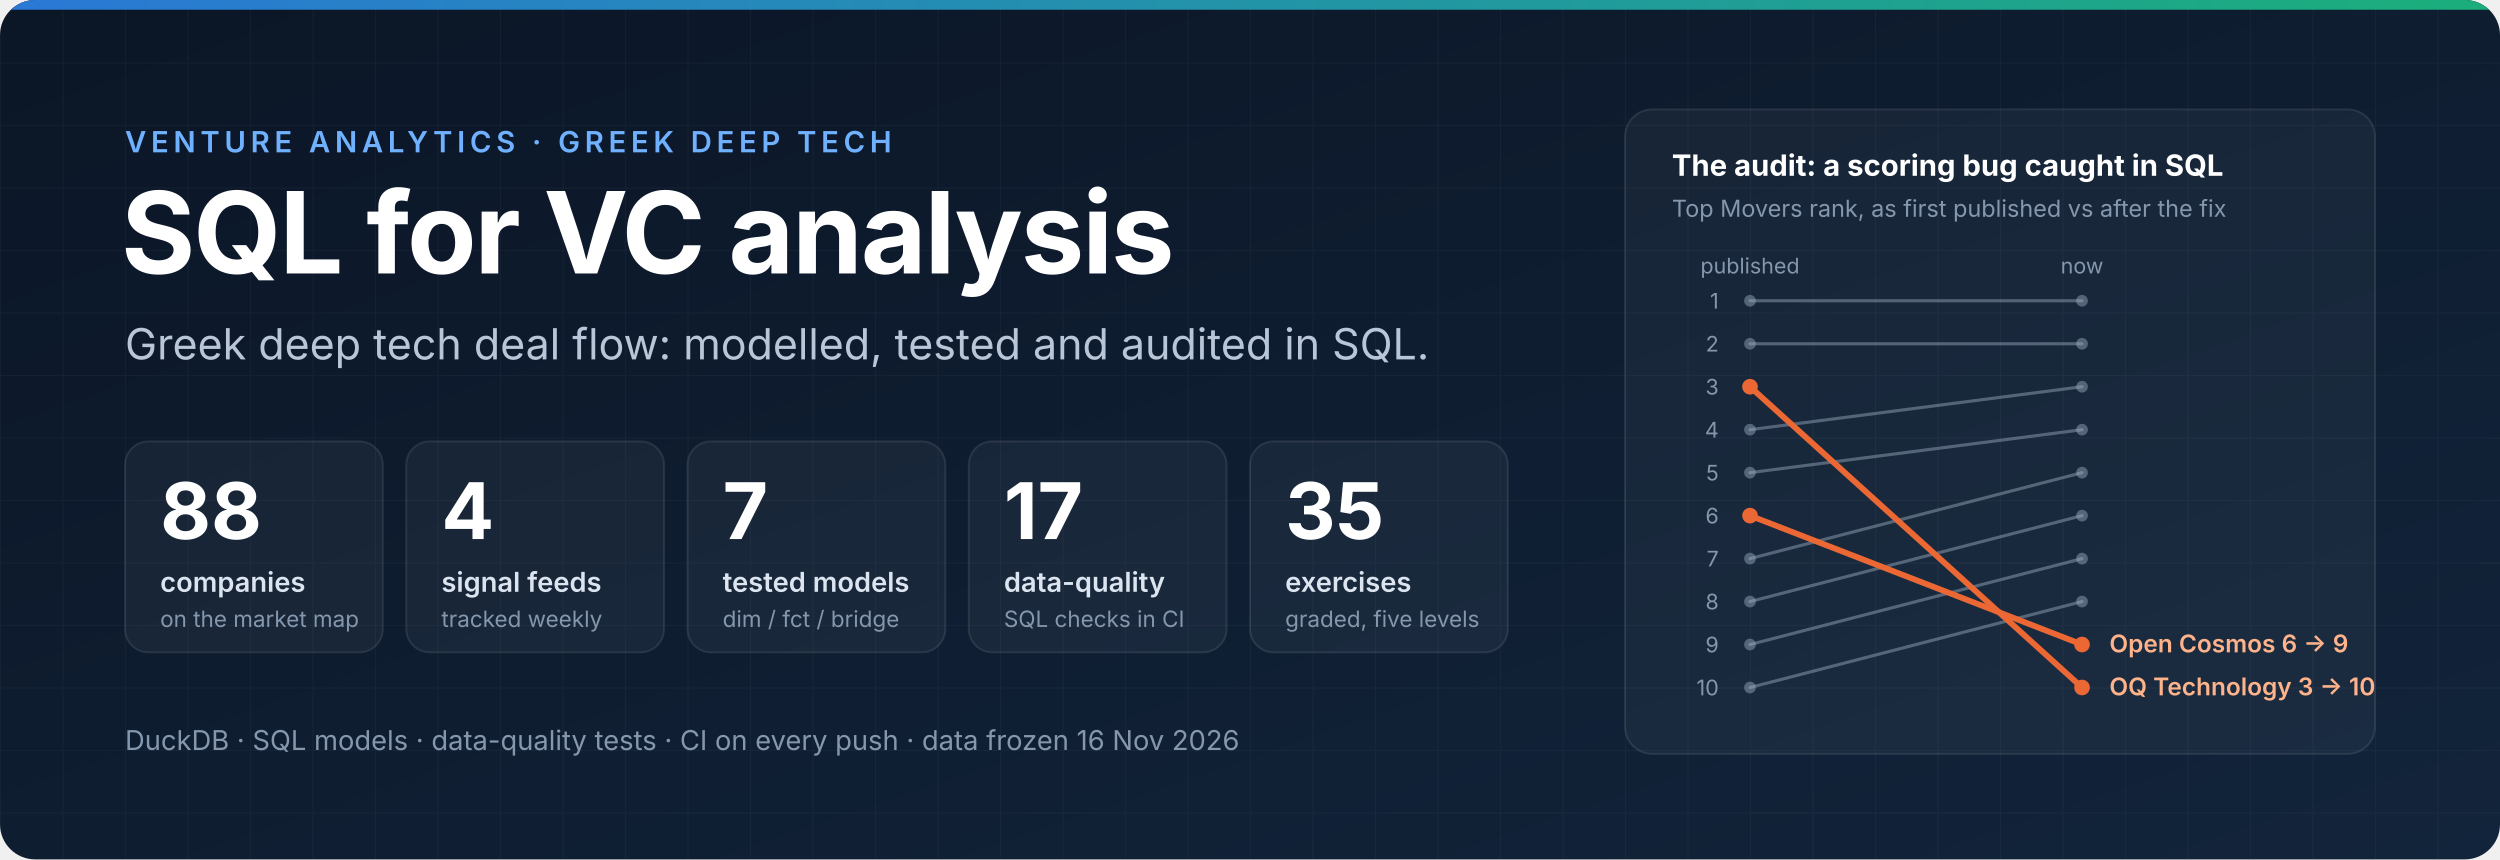
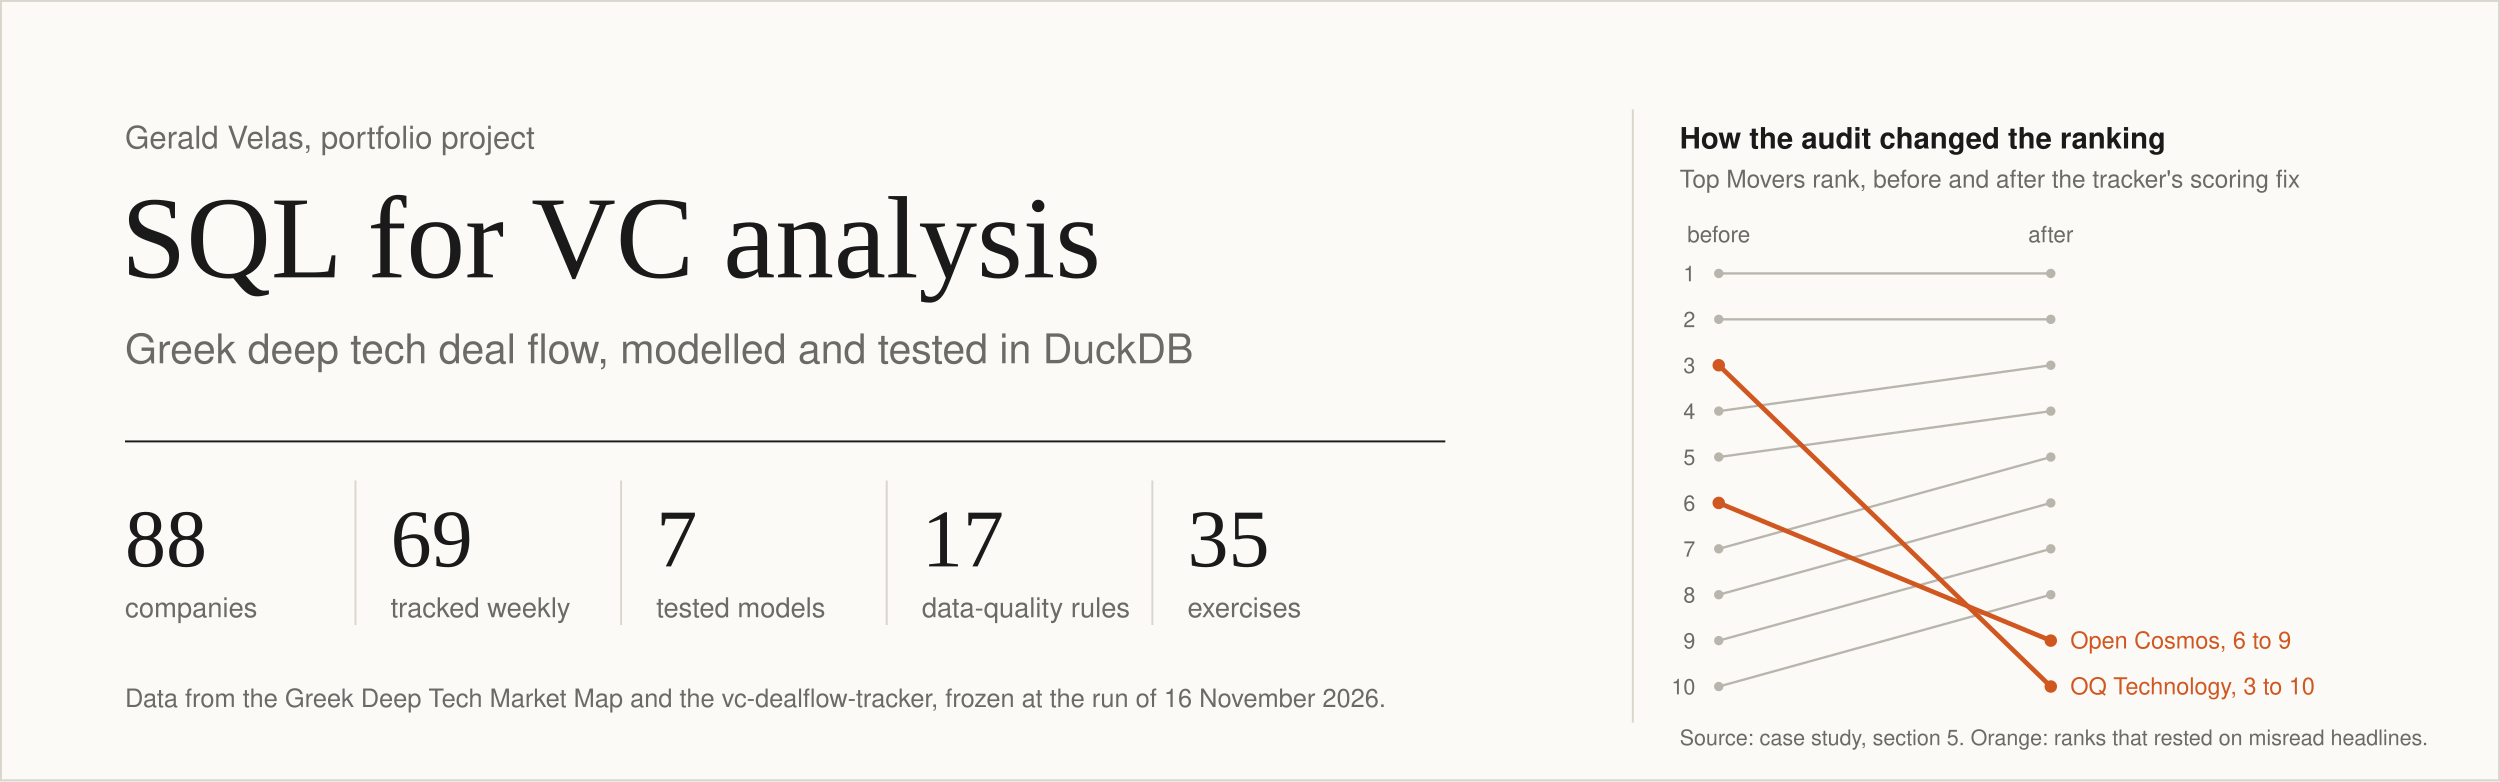
- <svg xmlns="http://www.w3.org/2000/svg" width="1280" height="440" viewBox="0 0 1280 440" role="img" aria-labelledby="t d">
-   <defs>
-     <linearGradient id="bg" x1="0" y1="0" x2="1" y2="1">
-       <stop offset="0" stop-color="#0b1626" />
-       <stop offset="1" stop-color="#12243b" />
-     </linearGradient>
-     <pattern id="grid" width="32" height="32" patternUnits="userSpaceOnUse">
-       <path d="M32 0H0V32" fill="none" stroke="#ffffff" stroke-opacity="0.035" />
-     </pattern>
-     <linearGradient id="rule" x1="0" x2="1">
-       <stop offset="0" stop-color="#2a78d6" />
-       <stop offset="1" stop-color="#1baf7a" />
-     </linearGradient>
-     <clipPath id="card">
-       <rect width="1280" height="440" rx="18" />
-     </clipPath>
-   </defs>
-   <g clip-path="url(#card)">
-     <rect width="1280" height="440" fill="url(#bg)" />
-     <rect width="1280" height="440" fill="url(#grid)" />
-     <rect x="0" y="0" width="1280" height="5" fill="url(#rule)" />
-   </g>
-   <g font-family="'Inter','Segoe UI','Helvetica Neue',Helvetica,Arial,sans-serif">
-     <text x="64" y="78" fill="#6fb1ff" font-size="15" font-weight="600" letter-spacing="2.4">VENTURE ANALYTICS  ·  GREEK DEEP TECH</text>
-     <text x="62" y="140" fill="#ffffff" font-size="58" font-weight="700" letter-spacing="-1">SQL for VC analysis</text>
-     <text x="64" y="184" fill="#b9c6d8" font-size="22">Greek deep tech deal flow: modelled, tested and audited in SQL.</text>
-     <rect x="64" y="226" width="132" height="108" rx="12" fill="#ffffff" fill-opacity="0.045" stroke="#ffffff" stroke-opacity="0.09" />
-     <text x="82" y="276" fill="#ffffff" font-size="40" font-weight="700">88</text>
-     <text x="82" y="303" fill="#dbe4ef" font-size="14" font-weight="600">companies</text>
-     <text x="82" y="321" fill="#8597ad" font-size="11.5">on the market map</text>
-     <rect x="208" y="226" width="132" height="108" rx="12" fill="#ffffff" fill-opacity="0.045" stroke="#ffffff" stroke-opacity="0.09" />
-     <text x="226" y="276" fill="#ffffff" font-size="40" font-weight="700">4</text>
-     <text x="226" y="303" fill="#dbe4ef" font-size="14" font-weight="600">signal feeds</text>
-     <text x="226" y="321" fill="#8597ad" font-size="11.5">tracked weekly</text>
-     <rect x="352" y="226" width="132" height="108" rx="12" fill="#ffffff" fill-opacity="0.045" stroke="#ffffff" stroke-opacity="0.09" />
-     <text x="370" y="276" fill="#ffffff" font-size="40" font-weight="700">7</text>
-     <text x="370" y="303" fill="#dbe4ef" font-size="14" font-weight="600">tested models</text>
-     <text x="370" y="321" fill="#8597ad" font-size="11.5">dim / fct / bridge</text>
-     <rect x="496" y="226" width="132" height="108" rx="12" fill="#ffffff" fill-opacity="0.045" stroke="#ffffff" stroke-opacity="0.09" />
-     <text x="514" y="276" fill="#ffffff" font-size="40" font-weight="700">17</text>
-     <text x="514" y="303" fill="#dbe4ef" font-size="14" font-weight="600">data-quality</text>
-     <text x="514" y="321" fill="#8597ad" font-size="11.5">SQL checks in CI</text>
-     <rect x="640" y="226" width="132" height="108" rx="12" fill="#ffffff" fill-opacity="0.045" stroke="#ffffff" stroke-opacity="0.09" />
-     <text x="658" y="276" fill="#ffffff" font-size="40" font-weight="700">35</text>
-     <text x="658" y="303" fill="#dbe4ef" font-size="14" font-weight="600">exercises</text>
-     <text x="658" y="321" fill="#8597ad" font-size="11.5">graded, five levels</text>
-     <text x="64" y="384" fill="#8597ad" font-size="14">DuckDB  ·  SQL models  ·  data-quality tests  ·  CI on every push  ·  data frozen 16 Nov 2026</text>
-     <rect x="832" y="56" width="384" height="330" rx="14" fill="#ffffff" fill-opacity="0.04" stroke="#ffffff" stroke-opacity="0.09" />
-     <text x="856" y="90" fill="#ffffff" font-size="15" font-weight="700">The audit: a scoring bug caught in SQL</text>
-     <text x="856" y="111" fill="#8597ad" font-size="12">Top Movers rank, as first published vs after the fix</text>
-     <text x="896" y="140" fill="#8597ad" font-size="11" text-anchor="middle">published</text>
-     <text x="1066" y="140" fill="#8597ad" font-size="11" text-anchor="middle">now</text>
-     <line x1="896" y1="154.0" x2="1066" y2="154.0" stroke="#9fb0c4" stroke-width="1.6" stroke-opacity="0.45" stroke-linecap="round" />
-     <circle cx="896" cy="154.0" r="3" fill="#9fb0c4" fill-opacity="0.45" />
-     <circle cx="1066" cy="154.0" r="3" fill="#9fb0c4" fill-opacity="0.45" />
-     <line x1="896" y1="176.0" x2="1066" y2="176.0" stroke="#9fb0c4" stroke-width="1.6" stroke-opacity="0.45" stroke-linecap="round" />
-     <circle cx="896" cy="176.0" r="3" fill="#9fb0c4" fill-opacity="0.45" />
-     <circle cx="1066" cy="176.0" r="3" fill="#9fb0c4" fill-opacity="0.45" />
-     <line x1="896" y1="220.0" x2="1066" y2="198.0" stroke="#9fb0c4" stroke-width="1.6" stroke-opacity="0.45" stroke-linecap="round" />
-     <circle cx="896" cy="220.0" r="3" fill="#9fb0c4" fill-opacity="0.45" />
-     <circle cx="1066" cy="198.0" r="3" fill="#9fb0c4" fill-opacity="0.45" />
-     <line x1="896" y1="242.0" x2="1066" y2="220.0" stroke="#9fb0c4" stroke-width="1.6" stroke-opacity="0.45" stroke-linecap="round" />
-     <circle cx="896" cy="242.0" r="3" fill="#9fb0c4" fill-opacity="0.45" />
-     <circle cx="1066" cy="220.0" r="3" fill="#9fb0c4" fill-opacity="0.45" />
-     <line x1="896" y1="286.0" x2="1066" y2="242.0" stroke="#9fb0c4" stroke-width="1.6" stroke-opacity="0.45" stroke-linecap="round" />
-     <circle cx="896" cy="286.0" r="3" fill="#9fb0c4" fill-opacity="0.45" />
-     <circle cx="1066" cy="242.0" r="3" fill="#9fb0c4" fill-opacity="0.45" />
-     <line x1="896" y1="308.0" x2="1066" y2="264.0" stroke="#9fb0c4" stroke-width="1.6" stroke-opacity="0.45" stroke-linecap="round" />
-     <circle cx="896" cy="308.0" r="3" fill="#9fb0c4" fill-opacity="0.45" />
-     <circle cx="1066" cy="264.0" r="3" fill="#9fb0c4" fill-opacity="0.45" />
-     <line x1="896" y1="330.0" x2="1066" y2="286.0" stroke="#9fb0c4" stroke-width="1.6" stroke-opacity="0.45" stroke-linecap="round" />
-     <circle cx="896" cy="330.0" r="3" fill="#9fb0c4" fill-opacity="0.45" />
-     <circle cx="1066" cy="286.0" r="3" fill="#9fb0c4" fill-opacity="0.45" />
-     <line x1="896" y1="352.0" x2="1066" y2="308.0" stroke="#9fb0c4" stroke-width="1.6" stroke-opacity="0.45" stroke-linecap="round" />
-     <circle cx="896" cy="352.0" r="3" fill="#9fb0c4" fill-opacity="0.45" />
-     <circle cx="1066" cy="308.0" r="3" fill="#9fb0c4" fill-opacity="0.45" />
-     <line x1="896" y1="264.0" x2="1066" y2="330.0" stroke="#eb6834" stroke-width="3" stroke-opacity="1" stroke-linecap="round" />
-     <circle cx="896" cy="264.0" r="4" fill="#eb6834" fill-opacity="1" />
-     <circle cx="1066" cy="330.0" r="4" fill="#eb6834" fill-opacity="1" />
-     <line x1="896" y1="198.0" x2="1066" y2="352.0" stroke="#eb6834" stroke-width="3" stroke-opacity="1" stroke-linecap="round" />
-     <circle cx="896" cy="198.0" r="4" fill="#eb6834" fill-opacity="1" />
-     <circle cx="1066" cy="352.0" r="4" fill="#eb6834" fill-opacity="1" />
-     <text x="880" y="158.0" fill="#8597ad" font-size="11" text-anchor="end">1</text>
-     <text x="880" y="180.0" fill="#8597ad" font-size="11" text-anchor="end">2</text>
-     <text x="880" y="224.0" fill="#8597ad" font-size="11" text-anchor="end">4</text>
-     <text x="880" y="246.0" fill="#8597ad" font-size="11" text-anchor="end">5</text>
-     <text x="880" y="290.0" fill="#8597ad" font-size="11" text-anchor="end">7</text>
-     <text x="880" y="312.0" fill="#8597ad" font-size="11" text-anchor="end">8</text>
-     <text x="880" y="334.0" fill="#8597ad" font-size="11" text-anchor="end">9</text>
-     <text x="880" y="356.0" fill="#8597ad" font-size="11" text-anchor="end">10</text>
-     <text x="880" y="268.0" fill="#8597ad" font-size="11" text-anchor="end">6</text>
-     <text x="880" y="202.0" fill="#8597ad" font-size="11" text-anchor="end">3</text>
-     <text x="1080" y="356.0" fill="#ffb38a" font-size="12.5" font-weight="600">OQ Technology  3 → 10</text>
-     <text x="1080" y="334.0" fill="#ffb38a" font-size="12.5" font-weight="600">Open Cosmos  6 → 9</text>
+ <svg xmlns="http://www.w3.org/2000/svg" width="1280" height="400" viewBox="0 0 1280 400" role="img" aria-labelledby="t d">
+   <rect x="0.5" y="0.5" width="1279" height="399" fill="#fbfaf7" stroke="#d9d6cd" />
+   <g font-family="'Segoe UI','Helvetica Neue',Helvetica,Arial,sans-serif">
+     <text x="64" y="76" fill="#6b6a66" font-size="16">Gerald Velas, portfolio project</text>
+     <text x="62" y="142" fill="#1a1a1a" font-size="60" font-family="Georgia,'Times New Roman',serif">SQL for VC analysis</text>
+     <text x="64" y="186" fill="#6b6a66" font-size="21">Greek deep tech deal flow, modelled and tested in DuckDB</text>
+     <line x1="64" y1="226" x2="740" y2="226" stroke="#1a1a1a" stroke-width="1" />
+     <text x="64" y="290" fill="#1a1a1a" font-size="42" font-family="Georgia,'Times New Roman',serif">88</text>
+     <text x="64" y="316" fill="#6b6a66" font-size="14">companies</text>
+     <line x1="182" y1="246" x2="182" y2="320" stroke="#d9d6cd" />
+     <text x="200" y="290" fill="#1a1a1a" font-size="42" font-family="Georgia,'Times New Roman',serif">69</text>
+     <text x="200" y="316" fill="#6b6a66" font-size="14">tracked weekly</text>
+     <line x1="318" y1="246" x2="318" y2="320" stroke="#d9d6cd" />
+     <text x="336" y="290" fill="#1a1a1a" font-size="42" font-family="Georgia,'Times New Roman',serif">7</text>
+     <text x="336" y="316" fill="#6b6a66" font-size="14">tested models</text>
+     <line x1="454" y1="246" x2="454" y2="320" stroke="#d9d6cd" />
+     <text x="472" y="290" fill="#1a1a1a" font-size="42" font-family="Georgia,'Times New Roman',serif">17</text>
+     <text x="472" y="316" fill="#6b6a66" font-size="14">data-quality rules</text>
+     <line x1="590" y1="246" x2="590" y2="320" stroke="#d9d6cd" />
+     <text x="608" y="290" fill="#1a1a1a" font-size="42" font-family="Georgia,'Times New Roman',serif">35</text>
+     <text x="608" y="316" fill="#6b6a66" font-size="14">exercises</text>
+     <text x="64" y="362" fill="#6b6a66" font-size="13">Data from the Greek Deep Tech Market Map and the vc-dealflow-tracker, frozen at the run of 16 November 2026.</text>
+     <line x1="836" y1="56" x2="836" y2="370" stroke="#d9d6cd" />
+     <text x="860" y="76" fill="#1a1a1a" font-size="15" font-weight="600">How the audit changed the ranking</text>
+     <text x="860" y="96" fill="#6b6a66" font-size="12.5">Top Movers rank, before and after the tracker's scoring fix</text>
+     <text x="880" y="124" fill="#6b6a66" font-size="11.5" text-anchor="middle">before</text>
+     <text x="1050" y="124" fill="#6b6a66" font-size="11.5" text-anchor="middle">after</text>
+     <line x1="880" y1="140.0" x2="1050" y2="140.0" stroke="#b8b5ad" stroke-width="1.2" />
+     <circle cx="880" cy="140.0" r="2.4" fill="#b8b5ad" />
+     <circle cx="1050" cy="140.0" r="2.4" fill="#b8b5ad" />
+     <line x1="880" y1="163.5" x2="1050" y2="163.5" stroke="#b8b5ad" stroke-width="1.2" />
+     <circle cx="880" cy="163.5" r="2.4" fill="#b8b5ad" />
+     <circle cx="1050" cy="163.5" r="2.4" fill="#b8b5ad" />
+     <line x1="880" y1="210.5" x2="1050" y2="187.0" stroke="#b8b5ad" stroke-width="1.2" />
+     <circle cx="880" cy="210.5" r="2.4" fill="#b8b5ad" />
+     <circle cx="1050" cy="187.0" r="2.4" fill="#b8b5ad" />
+     <line x1="880" y1="234.0" x2="1050" y2="210.5" stroke="#b8b5ad" stroke-width="1.2" />
+     <circle cx="880" cy="234.0" r="2.4" fill="#b8b5ad" />
+     <circle cx="1050" cy="210.5" r="2.4" fill="#b8b5ad" />
+     <line x1="880" y1="281.0" x2="1050" y2="234.0" stroke="#b8b5ad" stroke-width="1.2" />
+     <circle cx="880" cy="281.0" r="2.4" fill="#b8b5ad" />
+     <circle cx="1050" cy="234.0" r="2.4" fill="#b8b5ad" />
+     <line x1="880" y1="304.5" x2="1050" y2="257.5" stroke="#b8b5ad" stroke-width="1.2" />
+     <circle cx="880" cy="304.5" r="2.4" fill="#b8b5ad" />
+     <circle cx="1050" cy="257.5" r="2.4" fill="#b8b5ad" />
+     <line x1="880" y1="328.0" x2="1050" y2="281.0" stroke="#b8b5ad" stroke-width="1.2" />
+     <circle cx="880" cy="328.0" r="2.4" fill="#b8b5ad" />
+     <circle cx="1050" cy="281.0" r="2.4" fill="#b8b5ad" />
+     <line x1="880" y1="351.5" x2="1050" y2="304.5" stroke="#b8b5ad" stroke-width="1.2" />
+     <circle cx="880" cy="351.5" r="2.4" fill="#b8b5ad" />
+     <circle cx="1050" cy="304.5" r="2.4" fill="#b8b5ad" />
+     <line x1="880" y1="257.5" x2="1050" y2="328.0" stroke="#d0571f" stroke-width="2.4" />
+     <circle cx="880" cy="257.5" r="3.2" fill="#d0571f" />
+     <circle cx="1050" cy="328.0" r="3.2" fill="#d0571f" />
+     <line x1="880" y1="187.0" x2="1050" y2="351.5" stroke="#d0571f" stroke-width="2.4" />
+     <circle cx="880" cy="187.0" r="3.2" fill="#d0571f" />
+     <circle cx="1050" cy="351.5" r="3.2" fill="#d0571f" />
+     <text x="868" y="144.0" fill="#6b6a66" font-size="11" text-anchor="end">1</text>
+     <text x="868" y="167.5" fill="#6b6a66" font-size="11" text-anchor="end">2</text>
+     <text x="868" y="214.5" fill="#6b6a66" font-size="11" text-anchor="end">4</text>
+     <text x="868" y="238.0" fill="#6b6a66" font-size="11" text-anchor="end">5</text>
+     <text x="868" y="285.0" fill="#6b6a66" font-size="11" text-anchor="end">7</text>
+     <text x="868" y="308.5" fill="#6b6a66" font-size="11" text-anchor="end">8</text>
+     <text x="868" y="332.0" fill="#6b6a66" font-size="11" text-anchor="end">9</text>
+     <text x="868" y="355.5" fill="#6b6a66" font-size="11" text-anchor="end">10</text>
+     <text x="868" y="261.5" fill="#6b6a66" font-size="11" text-anchor="end">6</text>
+     <text x="868" y="191.0" fill="#6b6a66" font-size="11" text-anchor="end">3</text>
+     <text x="1060" y="355.5" fill="#d0571f" font-size="12">OQ Technology, 3 to 10</text>
+     <text x="1060" y="332.0" fill="#d0571f" font-size="12">Open Cosmos, 6 to 9</text>
+     <text x="860" y="381.5" fill="#6b6a66" font-size="11">Source: case study, section 5. Orange: ranks that rested on misread headlines.</text>
  </g>
</svg>
